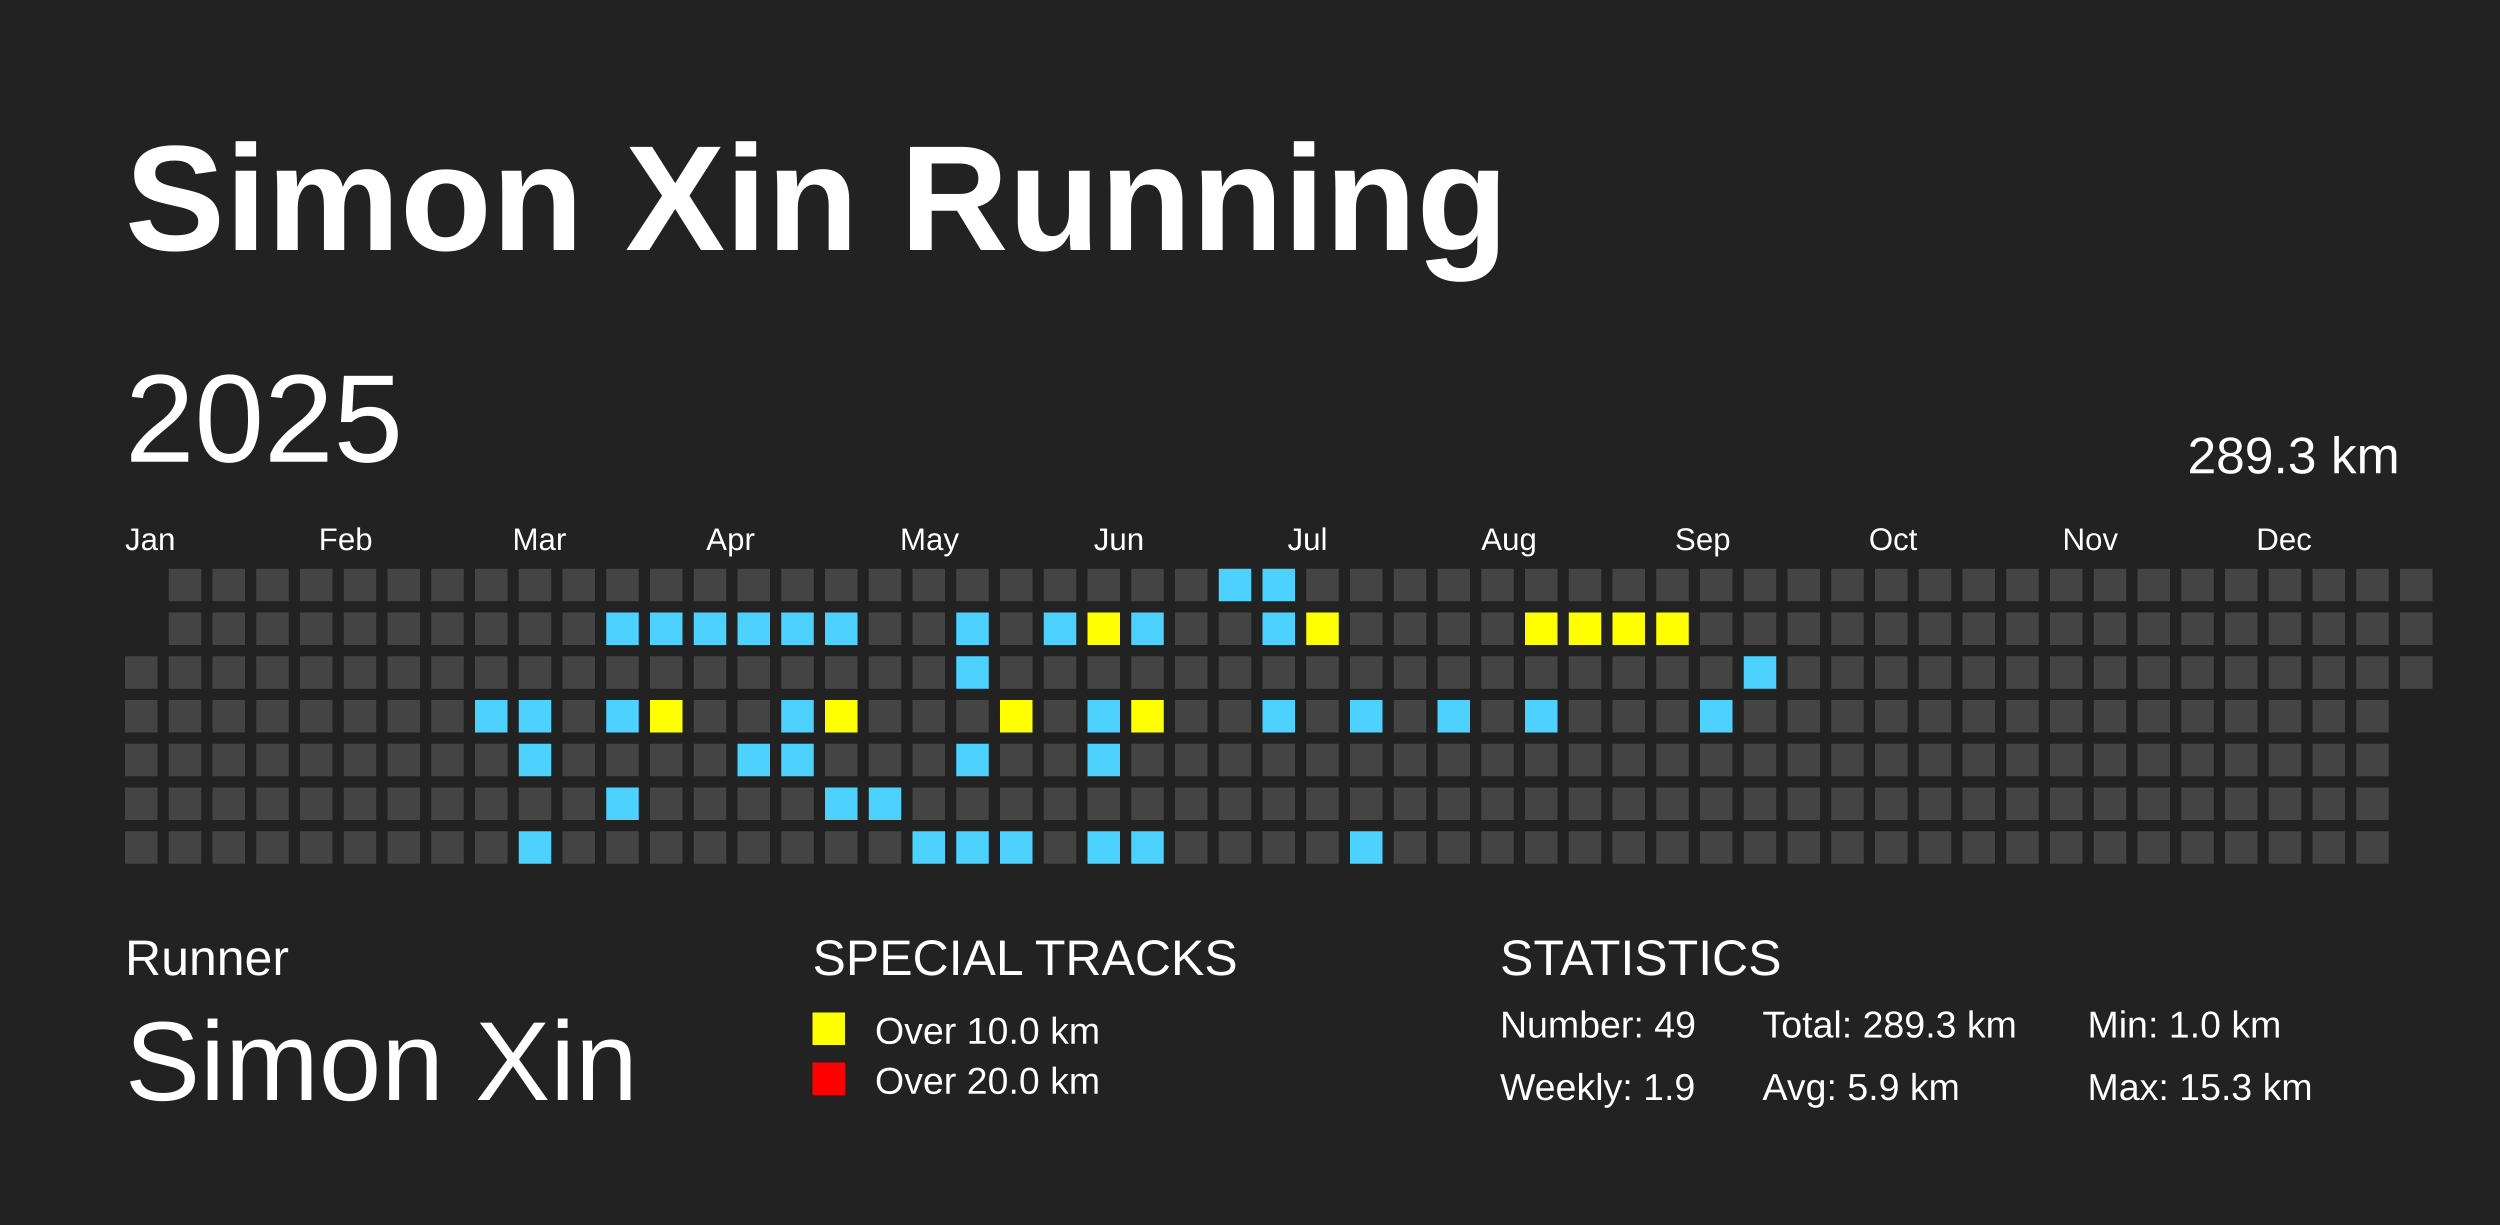
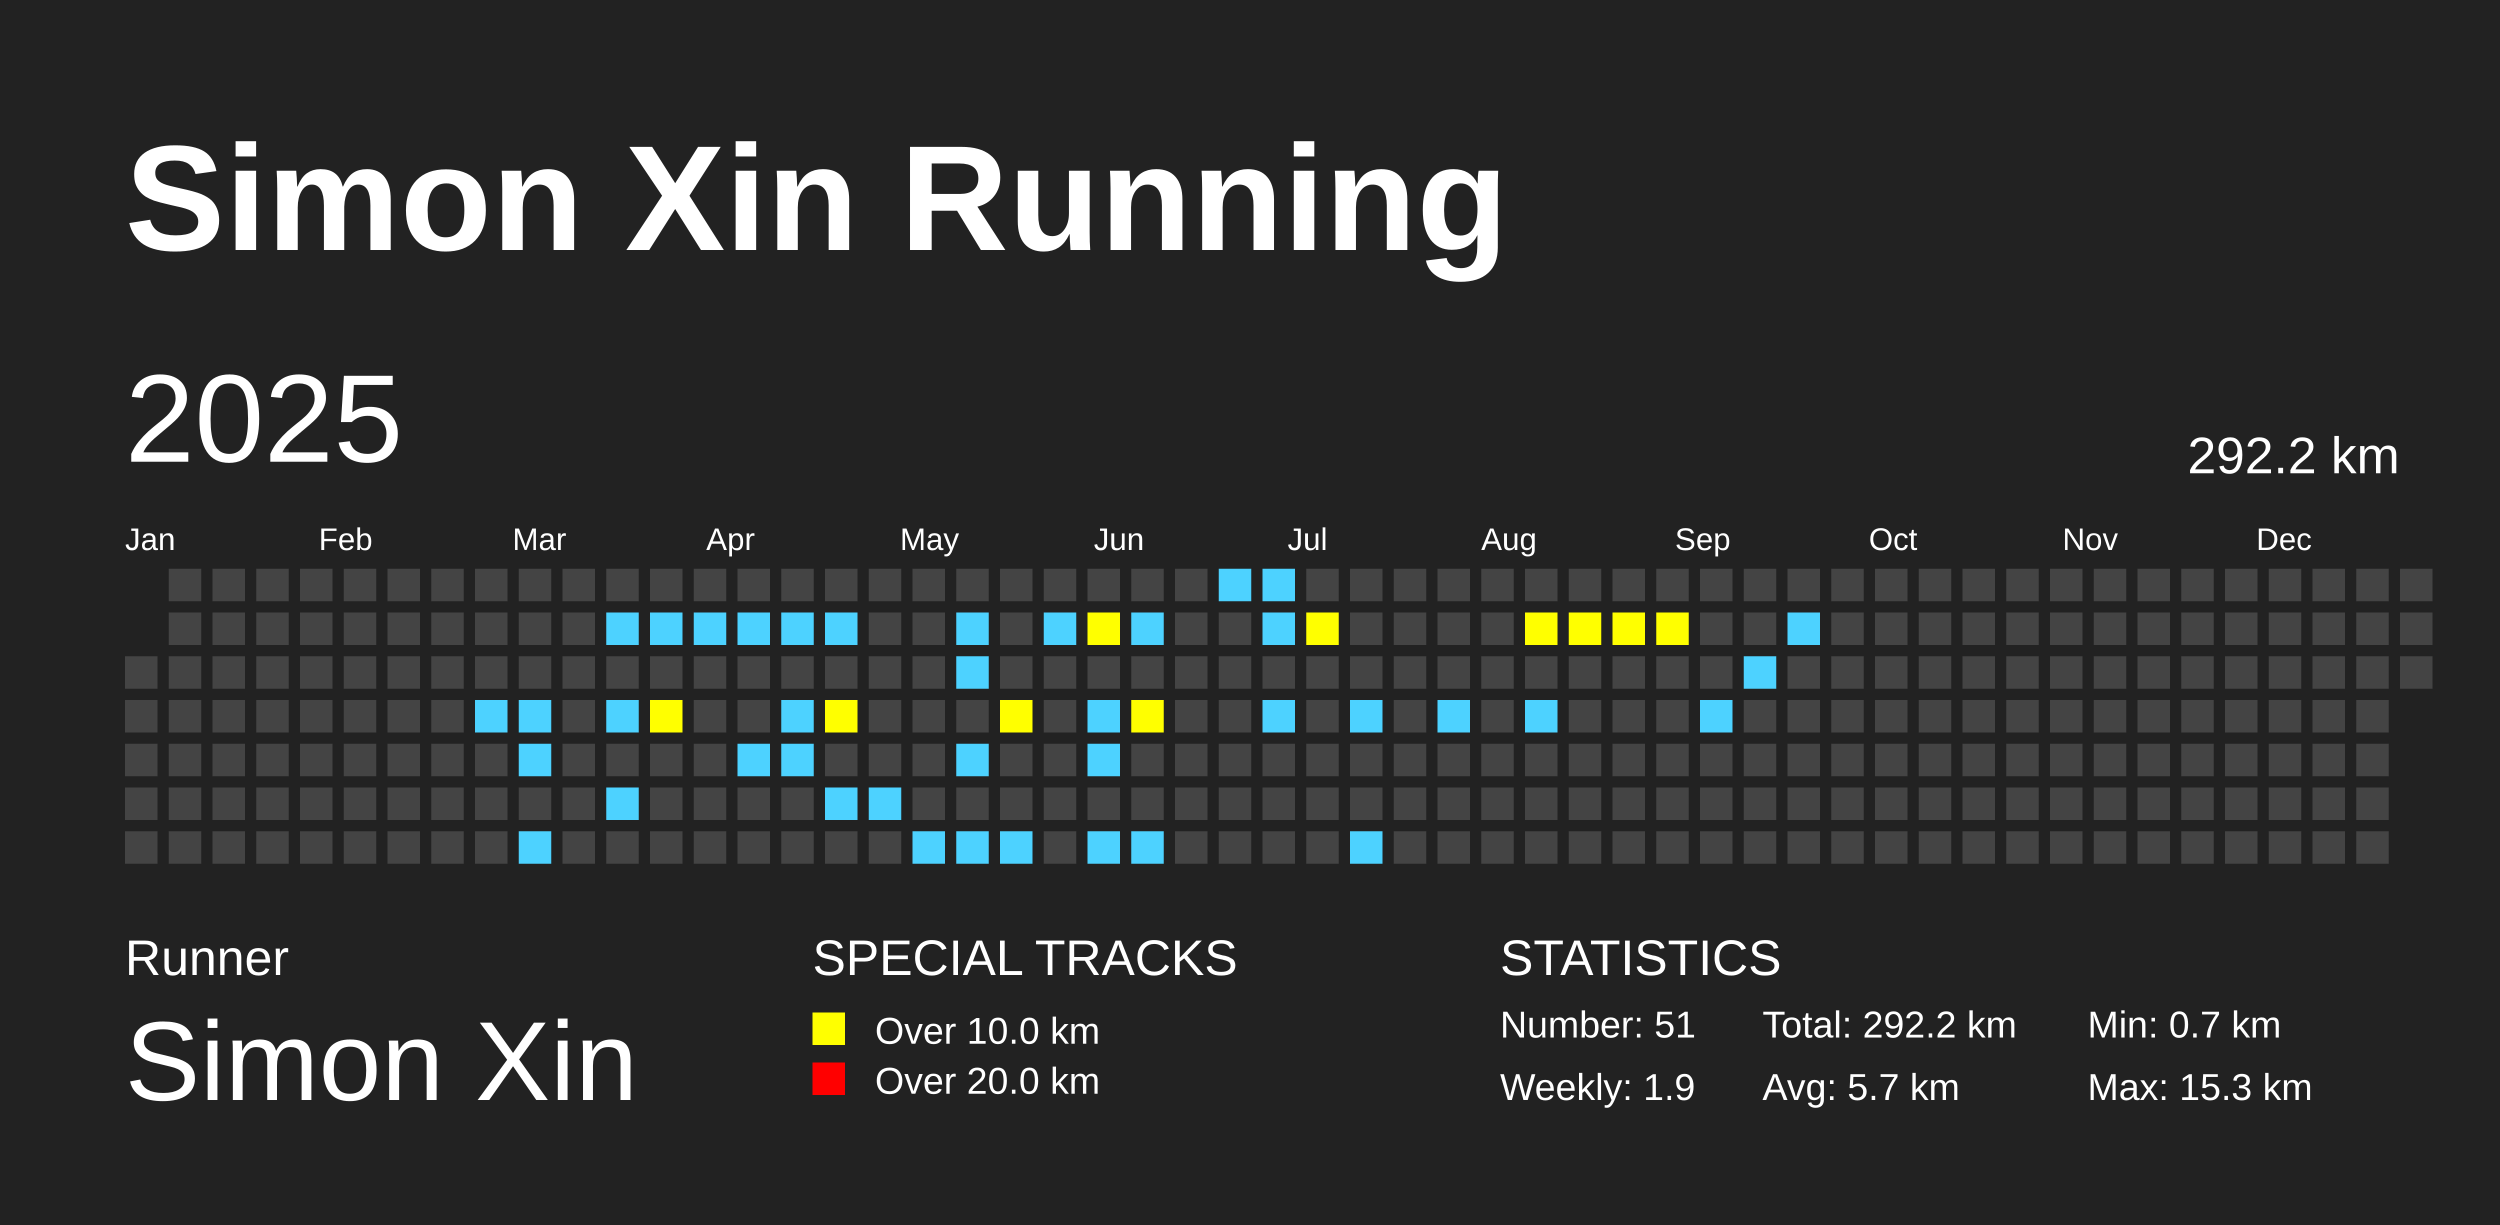
<svg xmlns="http://www.w3.org/2000/svg" baseProfile="full" height="98mm" version="1.1" viewBox="0,0,200,98" width="200mm">
  <defs />
  <rect fill="#222222" height="98" width="200" x="0" y="0" />
  <text fill="#FFFFFF" style="font-size:12px; font-family:Arial; font-weight:bold;" x="10" y="20">Simon Xin Running</text>
  <text fill="#FFFFFF" style="font-size:4px; font-family:Arial" x="10" y="78">Runner</text>
  <text fill="#FFFFFF" style="font-size:9px; font-family:Arial" x="10" y="88">Simon Xin</text>
  <text fill="#FFFFFF" style="font-size:4px; font-family:Arial" x="65" y="78">SPECIAL TRACKS</text>
  <rect fill="yellow" height="2.6" width="2.6" x="65" y="81" />
  <text fill="#FFFFFF" style="font-size:3px; font-family:Arial" x="70" y="83.5">Over 10.0 km</text>
  <rect fill="red" height="2.6" width="2.6" x="65" y="85" />
  <text fill="#FFFFFF" style="font-size:3px; font-family:Arial" x="70" y="87.5">Over 20.0 km</text>
  <text fill="#FFFFFF" style="font-size:4px; font-family:Arial" x="120" y="78">STATISTICS</text>
-   <text fill="#FFFFFF" style="font-size:3px; font-family:Arial" x="120" y="83">Number: 49</text>
+   <text fill="#FFFFFF" style="font-size:3px; font-family:Arial" x="120" y="83">Number: 51</text>
  <text fill="#FFFFFF" style="font-size:3px; font-family:Arial" x="120" y="88">Weekly: 1.9</text>
-   <text fill="#FFFFFF" style="font-size:3px; font-family:Arial" x="141" y="83">Total: 289.3 km</text>
-   <text fill="#FFFFFF" style="font-size:3px; font-family:Arial" x="141" y="88">Avg: 5.9 km</text>
-   <text fill="#FFFFFF" style="font-size:3px; font-family:Arial" x="167" y="83">Min: 1.0 km</text>
+   <text fill="#FFFFFF" style="font-size:3px; font-family:Arial" x="141" y="83">Total: 292.2 km</text>
+   <text fill="#FFFFFF" style="font-size:3px; font-family:Arial" x="141" y="88">Avg: 5.7 km</text>
+   <text fill="#FFFFFF" style="font-size:3px; font-family:Arial" x="167" y="83">Min: 0.7 km</text>
  <text fill="#FFFFFF" style="font-size:3px; font-family:Arial" x="167" y="88">Max: 15.3 km</text>
  <text dominant-baseline="hanging" fill="#FFFFFF" style="font-size:10.0px; font-family:Arial;" x="10" y="30">2025</text>
-   <text dominant-baseline="hanging" fill="#FFFFFF" style="font-size:4.125px; font-family:Arial;" x="175" y="35">289.3 km</text>
+   <text dominant-baseline="hanging" fill="#FFFFFF" style="font-size:4.125px; font-family:Arial;" x="175" y="35">292.2 km</text>
  <text fill="#FFFFFF" style="font-size:2.5px; font-family:Arial" x="10.0" y="44">Jan</text>
  <text fill="#FFFFFF" style="font-size:2.5px; font-family:Arial" x="25.5" y="44">Feb</text>
  <text fill="#FFFFFF" style="font-size:2.5px; font-family:Arial" x="41.0" y="44">Mar</text>
  <text fill="#FFFFFF" style="font-size:2.5px; font-family:Arial" x="56.5" y="44">Apr</text>
  <text fill="#FFFFFF" style="font-size:2.5px; font-family:Arial" x="72.0" y="44">May</text>
  <text fill="#FFFFFF" style="font-size:2.5px; font-family:Arial" x="87.5" y="44">Jun</text>
  <text fill="#FFFFFF" style="font-size:2.5px; font-family:Arial" x="103.0" y="44">Jul</text>
  <text fill="#FFFFFF" style="font-size:2.5px; font-family:Arial" x="118.5" y="44">Aug</text>
  <text fill="#FFFFFF" style="font-size:2.5px; font-family:Arial" x="134.0" y="44">Sep</text>
  <text fill="#FFFFFF" style="font-size:2.5px; font-family:Arial" x="149.5" y="44">Oct</text>
  <text fill="#FFFFFF" style="font-size:2.5px; font-family:Arial" x="165.0" y="44">Nov</text>
  <text fill="#FFFFFF" style="font-size:2.5px; font-family:Arial" x="180.5" y="44">Dec</text>
  <rect fill="#444444" height="2.6" width="2.6" x="10.0" y="52.5" />
  <rect fill="#444444" height="2.6" width="2.6" x="10.0" y="56.0" />
  <rect fill="#444444" height="2.6" width="2.6" x="10.0" y="59.5" />
  <rect fill="#444444" height="2.6" width="2.6" x="10.0" y="63.0" />
  <rect fill="#444444" height="2.6" width="2.6" x="10.0" y="66.5" />
  <rect fill="#444444" height="2.6" width="2.6" x="13.5" y="45.5" />
  <rect fill="#444444" height="2.6" width="2.6" x="13.5" y="49.0" />
  <rect fill="#444444" height="2.6" width="2.6" x="13.5" y="52.5" />
  <rect fill="#444444" height="2.6" width="2.6" x="13.5" y="56.0" />
  <rect fill="#444444" height="2.6" width="2.6" x="13.5" y="59.5" />
  <rect fill="#444444" height="2.6" width="2.6" x="13.5" y="63.0" />
  <rect fill="#444444" height="2.6" width="2.6" x="13.5" y="66.5" />
  <rect fill="#444444" height="2.6" width="2.6" x="17.0" y="45.5" />
  <rect fill="#444444" height="2.6" width="2.6" x="17.0" y="49.0" />
  <rect fill="#444444" height="2.6" width="2.6" x="17.0" y="52.5" />
  <rect fill="#444444" height="2.6" width="2.6" x="17.0" y="56.0" />
  <rect fill="#444444" height="2.6" width="2.6" x="17.0" y="59.5" />
  <rect fill="#444444" height="2.6" width="2.6" x="17.0" y="63.0" />
  <rect fill="#444444" height="2.6" width="2.6" x="17.0" y="66.5" />
  <rect fill="#444444" height="2.6" width="2.6" x="20.5" y="45.5" />
  <rect fill="#444444" height="2.6" width="2.6" x="20.5" y="49.0" />
  <rect fill="#444444" height="2.6" width="2.6" x="20.5" y="52.5" />
  <rect fill="#444444" height="2.6" width="2.6" x="20.5" y="56.0" />
  <rect fill="#444444" height="2.6" width="2.6" x="20.5" y="59.5" />
  <rect fill="#444444" height="2.6" width="2.6" x="20.5" y="63.0" />
  <rect fill="#444444" height="2.6" width="2.6" x="20.5" y="66.5" />
  <rect fill="#444444" height="2.6" width="2.6" x="24.0" y="45.5" />
  <rect fill="#444444" height="2.6" width="2.6" x="24.0" y="49.0" />
  <rect fill="#444444" height="2.6" width="2.6" x="24.0" y="52.5" />
  <rect fill="#444444" height="2.6" width="2.6" x="24.0" y="56.0" />
  <rect fill="#444444" height="2.6" width="2.6" x="24.0" y="59.5" />
  <rect fill="#444444" height="2.6" width="2.6" x="24.0" y="63.0" />
  <rect fill="#444444" height="2.6" width="2.6" x="24.0" y="66.5" />
  <rect fill="#444444" height="2.6" width="2.6" x="27.5" y="45.5" />
  <rect fill="#444444" height="2.6" width="2.6" x="27.5" y="49.0" />
  <rect fill="#444444" height="2.6" width="2.6" x="27.5" y="52.5" />
  <rect fill="#444444" height="2.6" width="2.6" x="27.5" y="56.0" />
  <rect fill="#444444" height="2.6" width="2.6" x="27.5" y="59.5" />
  <rect fill="#444444" height="2.6" width="2.6" x="27.5" y="63.0" />
  <rect fill="#444444" height="2.6" width="2.6" x="27.5" y="66.5" />
  <rect fill="#444444" height="2.6" width="2.6" x="31.0" y="45.5" />
  <rect fill="#444444" height="2.6" width="2.6" x="31.0" y="49.0" />
  <rect fill="#444444" height="2.6" width="2.6" x="31.0" y="52.5" />
  <rect fill="#444444" height="2.6" width="2.6" x="31.0" y="56.0" />
  <rect fill="#444444" height="2.6" width="2.6" x="31.0" y="59.5" />
  <rect fill="#444444" height="2.6" width="2.6" x="31.0" y="63.0" />
  <rect fill="#444444" height="2.6" width="2.6" x="31.0" y="66.5" />
  <rect fill="#444444" height="2.6" width="2.6" x="34.5" y="45.5" />
  <rect fill="#444444" height="2.6" width="2.6" x="34.5" y="49.0" />
  <rect fill="#444444" height="2.6" width="2.6" x="34.5" y="52.5" />
  <rect fill="#444444" height="2.6" width="2.6" x="34.5" y="56.0" />
  <rect fill="#444444" height="2.6" width="2.6" x="34.5" y="59.5" />
  <rect fill="#444444" height="2.6" width="2.6" x="34.5" y="63.0" />
  <rect fill="#444444" height="2.6" width="2.6" x="34.5" y="66.5" />
  <rect fill="#444444" height="2.6" width="2.6" x="38.0" y="45.5" />
  <rect fill="#444444" height="2.6" width="2.6" x="38.0" y="49.0" />
  <rect fill="#444444" height="2.6" width="2.6" x="38.0" y="52.5" />
  <rect fill="#4DD2FF" height="2.6" width="2.6" x="38.0" y="56.0" />
  <rect fill="#444444" height="2.6" width="2.6" x="38.0" y="59.5" />
  <rect fill="#444444" height="2.6" width="2.6" x="38.0" y="63.0" />
  <rect fill="#444444" height="2.6" width="2.6" x="38.0" y="66.5" />
  <rect fill="#444444" height="2.6" width="2.6" x="41.5" y="45.5" />
  <rect fill="#444444" height="2.6" width="2.6" x="41.5" y="49.0" />
  <rect fill="#444444" height="2.6" width="2.6" x="41.5" y="52.5" />
  <rect fill="#4DD2FF" height="2.6" width="2.6" x="41.5" y="56.0" />
  <rect fill="#4DD2FF" height="2.6" width="2.6" x="41.5" y="59.5" />
  <rect fill="#444444" height="2.6" width="2.6" x="41.5" y="63.0" />
  <rect fill="#4DD2FF" height="2.6" width="2.6" x="41.5" y="66.5" />
  <rect fill="#444444" height="2.6" width="2.6" x="45.0" y="45.5" />
  <rect fill="#444444" height="2.6" width="2.6" x="45.0" y="49.0" />
  <rect fill="#444444" height="2.6" width="2.6" x="45.0" y="52.5" />
  <rect fill="#444444" height="2.6" width="2.6" x="45.0" y="56.0" />
  <rect fill="#444444" height="2.6" width="2.6" x="45.0" y="59.5" />
  <rect fill="#444444" height="2.6" width="2.6" x="45.0" y="63.0" />
  <rect fill="#444444" height="2.6" width="2.6" x="45.0" y="66.5" />
  <rect fill="#444444" height="2.6" width="2.6" x="48.5" y="45.5" />
  <rect fill="#4DD2FF" height="2.6" width="2.6" x="48.5" y="49.0" />
  <rect fill="#444444" height="2.6" width="2.6" x="48.5" y="52.5" />
  <rect fill="#4DD2FF" height="2.6" width="2.6" x="48.5" y="56.0" />
  <rect fill="#444444" height="2.6" width="2.6" x="48.5" y="59.5" />
  <rect fill="#4DD2FF" height="2.6" width="2.6" x="48.5" y="63.0" />
  <rect fill="#444444" height="2.6" width="2.6" x="48.5" y="66.5" />
  <rect fill="#444444" height="2.6" width="2.6" x="52.0" y="45.5" />
  <rect fill="#4DD2FF" height="2.6" width="2.6" x="52.0" y="49.0" />
  <rect fill="#444444" height="2.6" width="2.6" x="52.0" y="52.5" />
  <rect fill="yellow" height="2.6" width="2.6" x="52.0" y="56.0" />
  <rect fill="#444444" height="2.6" width="2.6" x="52.0" y="59.5" />
  <rect fill="#444444" height="2.6" width="2.6" x="52.0" y="63.0" />
  <rect fill="#444444" height="2.6" width="2.6" x="52.0" y="66.5" />
  <rect fill="#444444" height="2.6" width="2.6" x="55.5" y="45.5" />
  <rect fill="#4DD2FF" height="2.6" width="2.6" x="55.5" y="49.0" />
  <rect fill="#444444" height="2.6" width="2.6" x="55.5" y="52.5" />
  <rect fill="#444444" height="2.6" width="2.6" x="55.5" y="56.0" />
  <rect fill="#444444" height="2.6" width="2.6" x="55.5" y="59.5" />
  <rect fill="#444444" height="2.6" width="2.6" x="55.5" y="63.0" />
  <rect fill="#444444" height="2.6" width="2.6" x="55.5" y="66.5" />
  <rect fill="#444444" height="2.6" width="2.6" x="59.0" y="45.5" />
  <rect fill="#4DD2FF" height="2.6" width="2.6" x="59.0" y="49.0" />
  <rect fill="#444444" height="2.6" width="2.6" x="59.0" y="52.5" />
  <rect fill="#444444" height="2.6" width="2.6" x="59.0" y="56.0" />
  <rect fill="#4DD2FF" height="2.6" width="2.6" x="59.0" y="59.5" />
  <rect fill="#444444" height="2.6" width="2.6" x="59.0" y="63.0" />
  <rect fill="#444444" height="2.6" width="2.6" x="59.0" y="66.5" />
  <rect fill="#444444" height="2.6" width="2.6" x="62.5" y="45.5" />
  <rect fill="#4DD2FF" height="2.6" width="2.6" x="62.5" y="49.0" />
  <rect fill="#444444" height="2.6" width="2.6" x="62.5" y="52.5" />
  <rect fill="#4DD2FF" height="2.6" width="2.6" x="62.5" y="56.0" />
  <rect fill="#4DD2FF" height="2.6" width="2.6" x="62.5" y="59.5" />
  <rect fill="#444444" height="2.6" width="2.6" x="62.5" y="63.0" />
  <rect fill="#444444" height="2.6" width="2.6" x="62.5" y="66.5" />
  <rect fill="#444444" height="2.6" width="2.6" x="66.0" y="45.5" />
  <rect fill="#4DD2FF" height="2.6" width="2.6" x="66.0" y="49.0" />
  <rect fill="#444444" height="2.6" width="2.6" x="66.0" y="52.5" />
  <rect fill="yellow" height="2.6" width="2.6" x="66.0" y="56.0" />
  <rect fill="#444444" height="2.6" width="2.6" x="66.0" y="59.5" />
  <rect fill="#4DD2FF" height="2.6" width="2.6" x="66.0" y="63.0" />
  <rect fill="#444444" height="2.6" width="2.6" x="66.0" y="66.5" />
  <rect fill="#444444" height="2.6" width="2.6" x="69.5" y="45.5" />
  <rect fill="#444444" height="2.6" width="2.6" x="69.5" y="49.0" />
  <rect fill="#444444" height="2.6" width="2.6" x="69.5" y="52.5" />
  <rect fill="#444444" height="2.6" width="2.6" x="69.5" y="56.0" />
  <rect fill="#444444" height="2.6" width="2.6" x="69.5" y="59.5" />
  <rect fill="#4DD2FF" height="2.6" width="2.6" x="69.5" y="63.0" />
  <rect fill="#444444" height="2.6" width="2.6" x="69.5" y="66.5" />
  <rect fill="#444444" height="2.6" width="2.6" x="73.0" y="45.5" />
  <rect fill="#444444" height="2.6" width="2.6" x="73.0" y="49.0" />
  <rect fill="#444444" height="2.6" width="2.6" x="73.0" y="52.5" />
  <rect fill="#444444" height="2.6" width="2.6" x="73.0" y="56.0" />
  <rect fill="#444444" height="2.6" width="2.6" x="73.0" y="59.5" />
  <rect fill="#444444" height="2.6" width="2.6" x="73.0" y="63.0" />
  <rect fill="#4DD2FF" height="2.6" width="2.6" x="73.0" y="66.5" />
  <rect fill="#444444" height="2.6" width="2.6" x="76.5" y="45.5" />
  <rect fill="#4DD2FF" height="2.6" width="2.6" x="76.5" y="49.0" />
  <rect fill="#4DD2FF" height="2.6" width="2.6" x="76.5" y="52.5" />
  <rect fill="#444444" height="2.6" width="2.6" x="76.5" y="56.0" />
  <rect fill="#4DD2FF" height="2.6" width="2.6" x="76.5" y="59.5" />
  <rect fill="#444444" height="2.6" width="2.6" x="76.5" y="63.0" />
  <rect fill="#4DD2FF" height="2.6" width="2.6" x="76.5" y="66.5" />
  <rect fill="#444444" height="2.6" width="2.6" x="80.0" y="45.5" />
  <rect fill="#444444" height="2.6" width="2.6" x="80.0" y="49.0" />
  <rect fill="#444444" height="2.6" width="2.6" x="80.0" y="52.5" />
  <rect fill="yellow" height="2.6" width="2.6" x="80.0" y="56.0" />
  <rect fill="#444444" height="2.6" width="2.6" x="80.0" y="59.5" />
  <rect fill="#444444" height="2.6" width="2.6" x="80.0" y="63.0" />
  <rect fill="#4DD2FF" height="2.6" width="2.6" x="80.0" y="66.5" />
  <rect fill="#444444" height="2.6" width="2.6" x="83.5" y="45.5" />
  <rect fill="#4DD2FF" height="2.6" width="2.6" x="83.5" y="49.0" />
  <rect fill="#444444" height="2.6" width="2.6" x="83.5" y="52.5" />
  <rect fill="#444444" height="2.6" width="2.6" x="83.5" y="56.0" />
  <rect fill="#444444" height="2.6" width="2.6" x="83.5" y="59.5" />
  <rect fill="#444444" height="2.6" width="2.6" x="83.5" y="63.0" />
  <rect fill="#444444" height="2.6" width="2.6" x="83.5" y="66.5" />
  <rect fill="#444444" height="2.6" width="2.6" x="87.0" y="45.5" />
  <rect fill="yellow" height="2.6" width="2.6" x="87.0" y="49.0" />
  <rect fill="#444444" height="2.6" width="2.6" x="87.0" y="52.5" />
  <rect fill="#4DD2FF" height="2.6" width="2.6" x="87.0" y="56.0" />
  <rect fill="#4DD2FF" height="2.6" width="2.6" x="87.0" y="59.5" />
  <rect fill="#444444" height="2.6" width="2.6" x="87.0" y="63.0" />
  <rect fill="#4DD2FF" height="2.6" width="2.6" x="87.0" y="66.5" />
  <rect fill="#444444" height="2.6" width="2.6" x="90.5" y="45.5" />
  <rect fill="#4DD2FF" height="2.6" width="2.6" x="90.5" y="49.0" />
  <rect fill="#444444" height="2.6" width="2.6" x="90.5" y="52.5" />
  <rect fill="yellow" height="2.6" width="2.6" x="90.5" y="56.0" />
  <rect fill="#444444" height="2.6" width="2.6" x="90.5" y="59.5" />
  <rect fill="#444444" height="2.6" width="2.6" x="90.5" y="63.0" />
  <rect fill="#4DD2FF" height="2.6" width="2.6" x="90.5" y="66.5" />
  <rect fill="#444444" height="2.6" width="2.6" x="94.0" y="45.5" />
  <rect fill="#444444" height="2.6" width="2.6" x="94.0" y="49.0" />
  <rect fill="#444444" height="2.6" width="2.6" x="94.0" y="52.5" />
  <rect fill="#444444" height="2.6" width="2.6" x="94.0" y="56.0" />
  <rect fill="#444444" height="2.6" width="2.6" x="94.0" y="59.5" />
  <rect fill="#444444" height="2.6" width="2.6" x="94.0" y="63.0" />
  <rect fill="#444444" height="2.6" width="2.6" x="94.0" y="66.5" />
  <rect fill="#4DD2FF" height="2.6" width="2.6" x="97.5" y="45.5" />
  <rect fill="#444444" height="2.6" width="2.6" x="97.5" y="49.0" />
  <rect fill="#444444" height="2.6" width="2.6" x="97.5" y="52.5" />
  <rect fill="#444444" height="2.6" width="2.6" x="97.5" y="56.0" />
  <rect fill="#444444" height="2.6" width="2.6" x="97.5" y="59.5" />
  <rect fill="#444444" height="2.6" width="2.6" x="97.5" y="63.0" />
  <rect fill="#444444" height="2.6" width="2.6" x="97.5" y="66.5" />
  <rect fill="#4DD2FF" height="2.6" width="2.6" x="101.0" y="45.5" />
  <rect fill="#4DD2FF" height="2.6" width="2.6" x="101.0" y="49.0" />
  <rect fill="#444444" height="2.6" width="2.6" x="101.0" y="52.5" />
  <rect fill="#4DD2FF" height="2.6" width="2.6" x="101.0" y="56.0" />
  <rect fill="#444444" height="2.6" width="2.6" x="101.0" y="59.5" />
  <rect fill="#444444" height="2.6" width="2.6" x="101.0" y="63.0" />
  <rect fill="#444444" height="2.6" width="2.6" x="101.0" y="66.5" />
  <rect fill="#444444" height="2.6" width="2.6" x="104.5" y="45.5" />
  <rect fill="yellow" height="2.6" width="2.6" x="104.5" y="49.0" />
  <rect fill="#444444" height="2.6" width="2.6" x="104.5" y="52.5" />
  <rect fill="#444444" height="2.6" width="2.6" x="104.5" y="56.0" />
  <rect fill="#444444" height="2.6" width="2.6" x="104.5" y="59.5" />
  <rect fill="#444444" height="2.6" width="2.6" x="104.5" y="63.0" />
  <rect fill="#444444" height="2.6" width="2.6" x="104.5" y="66.5" />
  <rect fill="#444444" height="2.6" width="2.6" x="108.0" y="45.5" />
  <rect fill="#444444" height="2.6" width="2.6" x="108.0" y="49.0" />
  <rect fill="#444444" height="2.6" width="2.6" x="108.0" y="52.5" />
  <rect fill="#4DD2FF" height="2.6" width="2.6" x="108.0" y="56.0" />
  <rect fill="#444444" height="2.6" width="2.6" x="108.0" y="59.5" />
  <rect fill="#444444" height="2.6" width="2.6" x="108.0" y="63.0" />
  <rect fill="#4DD2FF" height="2.6" width="2.6" x="108.0" y="66.5" />
  <rect fill="#444444" height="2.6" width="2.6" x="111.5" y="45.5" />
  <rect fill="#444444" height="2.6" width="2.6" x="111.5" y="49.0" />
  <rect fill="#444444" height="2.6" width="2.6" x="111.5" y="52.5" />
  <rect fill="#444444" height="2.6" width="2.6" x="111.5" y="56.0" />
  <rect fill="#444444" height="2.6" width="2.6" x="111.5" y="59.5" />
  <rect fill="#444444" height="2.6" width="2.6" x="111.5" y="63.0" />
  <rect fill="#444444" height="2.6" width="2.6" x="111.5" y="66.5" />
  <rect fill="#444444" height="2.6" width="2.6" x="115.0" y="45.5" />
  <rect fill="#444444" height="2.6" width="2.6" x="115.0" y="49.0" />
  <rect fill="#444444" height="2.6" width="2.6" x="115.0" y="52.5" />
  <rect fill="#4DD2FF" height="2.6" width="2.6" x="115.0" y="56.0" />
  <rect fill="#444444" height="2.6" width="2.6" x="115.0" y="59.5" />
  <rect fill="#444444" height="2.6" width="2.6" x="115.0" y="63.0" />
  <rect fill="#444444" height="2.6" width="2.6" x="115.0" y="66.5" />
  <rect fill="#444444" height="2.6" width="2.6" x="118.5" y="45.5" />
  <rect fill="#444444" height="2.6" width="2.6" x="118.5" y="49.0" />
  <rect fill="#444444" height="2.6" width="2.6" x="118.5" y="52.5" />
  <rect fill="#444444" height="2.6" width="2.6" x="118.5" y="56.0" />
  <rect fill="#444444" height="2.6" width="2.6" x="118.5" y="59.5" />
  <rect fill="#444444" height="2.6" width="2.6" x="118.5" y="63.0" />
  <rect fill="#444444" height="2.6" width="2.6" x="118.5" y="66.5" />
  <rect fill="#444444" height="2.6" width="2.6" x="122.0" y="45.5" />
  <rect fill="yellow" height="2.6" width="2.6" x="122.0" y="49.0" />
  <rect fill="#444444" height="2.6" width="2.6" x="122.0" y="52.5" />
  <rect fill="#4DD2FF" height="2.6" width="2.6" x="122.0" y="56.0" />
  <rect fill="#444444" height="2.6" width="2.6" x="122.0" y="59.5" />
  <rect fill="#444444" height="2.6" width="2.6" x="122.0" y="63.0" />
  <rect fill="#444444" height="2.6" width="2.6" x="122.0" y="66.5" />
  <rect fill="#444444" height="2.6" width="2.6" x="125.5" y="45.5" />
  <rect fill="yellow" height="2.6" width="2.6" x="125.5" y="49.0" />
  <rect fill="#444444" height="2.6" width="2.6" x="125.5" y="52.5" />
  <rect fill="#444444" height="2.6" width="2.6" x="125.5" y="56.0" />
  <rect fill="#444444" height="2.6" width="2.6" x="125.5" y="59.5" />
  <rect fill="#444444" height="2.6" width="2.6" x="125.5" y="63.0" />
  <rect fill="#444444" height="2.6" width="2.6" x="125.5" y="66.5" />
  <rect fill="#444444" height="2.6" width="2.6" x="129.0" y="45.5" />
  <rect fill="yellow" height="2.6" width="2.6" x="129.0" y="49.0" />
  <rect fill="#444444" height="2.6" width="2.6" x="129.0" y="52.5" />
  <rect fill="#444444" height="2.6" width="2.6" x="129.0" y="56.0" />
  <rect fill="#444444" height="2.6" width="2.6" x="129.0" y="59.5" />
  <rect fill="#444444" height="2.6" width="2.6" x="129.0" y="63.0" />
  <rect fill="#444444" height="2.6" width="2.6" x="129.0" y="66.5" />
  <rect fill="#444444" height="2.6" width="2.6" x="132.5" y="45.5" />
  <rect fill="yellow" height="2.6" width="2.6" x="132.5" y="49.0" />
  <rect fill="#444444" height="2.6" width="2.6" x="132.5" y="52.5" />
  <rect fill="#444444" height="2.6" width="2.6" x="132.5" y="56.0" />
  <rect fill="#444444" height="2.6" width="2.6" x="132.5" y="59.5" />
  <rect fill="#444444" height="2.6" width="2.6" x="132.5" y="63.0" />
  <rect fill="#444444" height="2.6" width="2.6" x="132.5" y="66.5" />
  <rect fill="#444444" height="2.6" width="2.6" x="136.0" y="45.5" />
  <rect fill="#444444" height="2.6" width="2.6" x="136.0" y="49.0" />
  <rect fill="#444444" height="2.6" width="2.6" x="136.0" y="52.5" />
  <rect fill="#4DD2FF" height="2.6" width="2.6" x="136.0" y="56.0" />
  <rect fill="#444444" height="2.6" width="2.6" x="136.0" y="59.5" />
  <rect fill="#444444" height="2.6" width="2.6" x="136.0" y="63.0" />
  <rect fill="#444444" height="2.6" width="2.6" x="136.0" y="66.5" />
  <rect fill="#444444" height="2.6" width="2.6" x="139.5" y="45.5" />
  <rect fill="#444444" height="2.6" width="2.6" x="139.5" y="49.0" />
  <rect fill="#4DD2FF" height="2.6" width="2.6" x="139.5" y="52.5" />
  <rect fill="#444444" height="2.6" width="2.6" x="139.5" y="56.0" />
  <rect fill="#444444" height="2.6" width="2.6" x="139.5" y="59.5" />
  <rect fill="#444444" height="2.6" width="2.6" x="139.5" y="63.0" />
  <rect fill="#444444" height="2.6" width="2.6" x="139.5" y="66.5" />
  <rect fill="#444444" height="2.6" width="2.6" x="143.0" y="45.5" />
-   <rect fill="#444444" height="2.6" width="2.6" x="143.0" y="49.0" />
+   <rect fill="#4DD2FF" height="2.6" width="2.6" x="143.0" y="49.0" />
  <rect fill="#444444" height="2.6" width="2.6" x="143.0" y="52.5" />
  <rect fill="#444444" height="2.6" width="2.6" x="143.0" y="56.0" />
  <rect fill="#444444" height="2.6" width="2.6" x="143.0" y="59.5" />
  <rect fill="#444444" height="2.6" width="2.6" x="143.0" y="63.0" />
  <rect fill="#444444" height="2.6" width="2.6" x="143.0" y="66.5" />
  <rect fill="#444444" height="2.6" width="2.6" x="146.5" y="45.5" />
  <rect fill="#444444" height="2.6" width="2.6" x="146.5" y="49.0" />
  <rect fill="#444444" height="2.6" width="2.6" x="146.5" y="52.5" />
  <rect fill="#444444" height="2.6" width="2.6" x="146.5" y="56.0" />
  <rect fill="#444444" height="2.6" width="2.6" x="146.5" y="59.5" />
  <rect fill="#444444" height="2.6" width="2.6" x="146.5" y="63.0" />
  <rect fill="#444444" height="2.6" width="2.6" x="146.5" y="66.5" />
  <rect fill="#444444" height="2.6" width="2.6" x="150.0" y="45.5" />
  <rect fill="#444444" height="2.6" width="2.6" x="150.0" y="49.0" />
  <rect fill="#444444" height="2.6" width="2.6" x="150.0" y="52.5" />
  <rect fill="#444444" height="2.6" width="2.6" x="150.0" y="56.0" />
  <rect fill="#444444" height="2.6" width="2.6" x="150.0" y="59.5" />
  <rect fill="#444444" height="2.6" width="2.6" x="150.0" y="63.0" />
  <rect fill="#444444" height="2.6" width="2.6" x="150.0" y="66.5" />
  <rect fill="#444444" height="2.6" width="2.6" x="153.5" y="45.5" />
  <rect fill="#444444" height="2.6" width="2.6" x="153.5" y="49.0" />
  <rect fill="#444444" height="2.6" width="2.6" x="153.5" y="52.5" />
  <rect fill="#444444" height="2.6" width="2.6" x="153.5" y="56.0" />
  <rect fill="#444444" height="2.6" width="2.6" x="153.5" y="59.5" />
  <rect fill="#444444" height="2.6" width="2.6" x="153.5" y="63.0" />
  <rect fill="#444444" height="2.6" width="2.6" x="153.5" y="66.5" />
  <rect fill="#444444" height="2.6" width="2.6" x="157.0" y="45.5" />
  <rect fill="#444444" height="2.6" width="2.6" x="157.0" y="49.0" />
  <rect fill="#444444" height="2.6" width="2.6" x="157.0" y="52.5" />
  <rect fill="#444444" height="2.6" width="2.6" x="157.0" y="56.0" />
  <rect fill="#444444" height="2.6" width="2.6" x="157.0" y="59.5" />
  <rect fill="#444444" height="2.6" width="2.6" x="157.0" y="63.0" />
  <rect fill="#444444" height="2.6" width="2.6" x="157.0" y="66.5" />
  <rect fill="#444444" height="2.6" width="2.6" x="160.5" y="45.5" />
  <rect fill="#444444" height="2.6" width="2.6" x="160.5" y="49.0" />
  <rect fill="#444444" height="2.6" width="2.6" x="160.5" y="52.5" />
  <rect fill="#444444" height="2.6" width="2.6" x="160.5" y="56.0" />
  <rect fill="#444444" height="2.6" width="2.6" x="160.5" y="59.5" />
  <rect fill="#444444" height="2.6" width="2.6" x="160.5" y="63.0" />
  <rect fill="#444444" height="2.6" width="2.6" x="160.5" y="66.5" />
  <rect fill="#444444" height="2.6" width="2.6" x="164.0" y="45.5" />
  <rect fill="#444444" height="2.6" width="2.6" x="164.0" y="49.0" />
  <rect fill="#444444" height="2.6" width="2.6" x="164.0" y="52.5" />
  <rect fill="#444444" height="2.6" width="2.6" x="164.0" y="56.0" />
  <rect fill="#444444" height="2.6" width="2.6" x="164.0" y="59.5" />
  <rect fill="#444444" height="2.6" width="2.6" x="164.0" y="63.0" />
  <rect fill="#444444" height="2.6" width="2.6" x="164.0" y="66.5" />
  <rect fill="#444444" height="2.6" width="2.6" x="167.5" y="45.5" />
  <rect fill="#444444" height="2.6" width="2.6" x="167.5" y="49.0" />
  <rect fill="#444444" height="2.6" width="2.6" x="167.5" y="52.5" />
  <rect fill="#444444" height="2.6" width="2.6" x="167.5" y="56.0" />
  <rect fill="#444444" height="2.6" width="2.6" x="167.5" y="59.5" />
  <rect fill="#444444" height="2.6" width="2.6" x="167.5" y="63.0" />
  <rect fill="#444444" height="2.6" width="2.6" x="167.5" y="66.5" />
  <rect fill="#444444" height="2.6" width="2.6" x="171.0" y="45.5" />
  <rect fill="#444444" height="2.6" width="2.6" x="171.0" y="49.0" />
  <rect fill="#444444" height="2.6" width="2.6" x="171.0" y="52.5" />
  <rect fill="#444444" height="2.6" width="2.6" x="171.0" y="56.0" />
  <rect fill="#444444" height="2.6" width="2.6" x="171.0" y="59.5" />
  <rect fill="#444444" height="2.6" width="2.6" x="171.0" y="63.0" />
  <rect fill="#444444" height="2.6" width="2.6" x="171.0" y="66.5" />
  <rect fill="#444444" height="2.6" width="2.6" x="174.5" y="45.5" />
  <rect fill="#444444" height="2.6" width="2.6" x="174.5" y="49.0" />
  <rect fill="#444444" height="2.6" width="2.6" x="174.5" y="52.5" />
  <rect fill="#444444" height="2.6" width="2.6" x="174.5" y="56.0" />
  <rect fill="#444444" height="2.6" width="2.6" x="174.5" y="59.5" />
  <rect fill="#444444" height="2.6" width="2.6" x="174.5" y="63.0" />
  <rect fill="#444444" height="2.6" width="2.6" x="174.5" y="66.5" />
  <rect fill="#444444" height="2.6" width="2.6" x="178.0" y="45.5" />
  <rect fill="#444444" height="2.6" width="2.6" x="178.0" y="49.0" />
  <rect fill="#444444" height="2.6" width="2.6" x="178.0" y="52.5" />
  <rect fill="#444444" height="2.6" width="2.6" x="178.0" y="56.0" />
  <rect fill="#444444" height="2.6" width="2.6" x="178.0" y="59.5" />
  <rect fill="#444444" height="2.6" width="2.6" x="178.0" y="63.0" />
  <rect fill="#444444" height="2.6" width="2.6" x="178.0" y="66.5" />
  <rect fill="#444444" height="2.6" width="2.6" x="181.5" y="45.5" />
  <rect fill="#444444" height="2.6" width="2.6" x="181.5" y="49.0" />
  <rect fill="#444444" height="2.6" width="2.6" x="181.5" y="52.5" />
  <rect fill="#444444" height="2.6" width="2.6" x="181.5" y="56.0" />
  <rect fill="#444444" height="2.6" width="2.6" x="181.5" y="59.5" />
  <rect fill="#444444" height="2.6" width="2.6" x="181.5" y="63.0" />
  <rect fill="#444444" height="2.6" width="2.6" x="181.5" y="66.5" />
  <rect fill="#444444" height="2.6" width="2.6" x="185.0" y="45.5" />
  <rect fill="#444444" height="2.6" width="2.6" x="185.0" y="49.0" />
  <rect fill="#444444" height="2.6" width="2.6" x="185.0" y="52.5" />
  <rect fill="#444444" height="2.6" width="2.6" x="185.0" y="56.0" />
  <rect fill="#444444" height="2.6" width="2.6" x="185.0" y="59.5" />
  <rect fill="#444444" height="2.6" width="2.6" x="185.0" y="63.0" />
  <rect fill="#444444" height="2.6" width="2.6" x="185.0" y="66.5" />
  <rect fill="#444444" height="2.6" width="2.6" x="188.5" y="45.5" />
  <rect fill="#444444" height="2.6" width="2.6" x="188.5" y="49.0" />
  <rect fill="#444444" height="2.6" width="2.6" x="188.5" y="52.5" />
  <rect fill="#444444" height="2.6" width="2.6" x="188.5" y="56.0" />
  <rect fill="#444444" height="2.6" width="2.6" x="188.5" y="59.5" />
  <rect fill="#444444" height="2.6" width="2.6" x="188.5" y="63.0" />
  <rect fill="#444444" height="2.6" width="2.6" x="188.5" y="66.5" />
  <rect fill="#444444" height="2.6" width="2.6" x="192.0" y="45.5" />
  <rect fill="#444444" height="2.6" width="2.6" x="192.0" y="49.0" />
  <rect fill="#444444" height="2.6" width="2.6" x="192.0" y="52.5" />
</svg>
